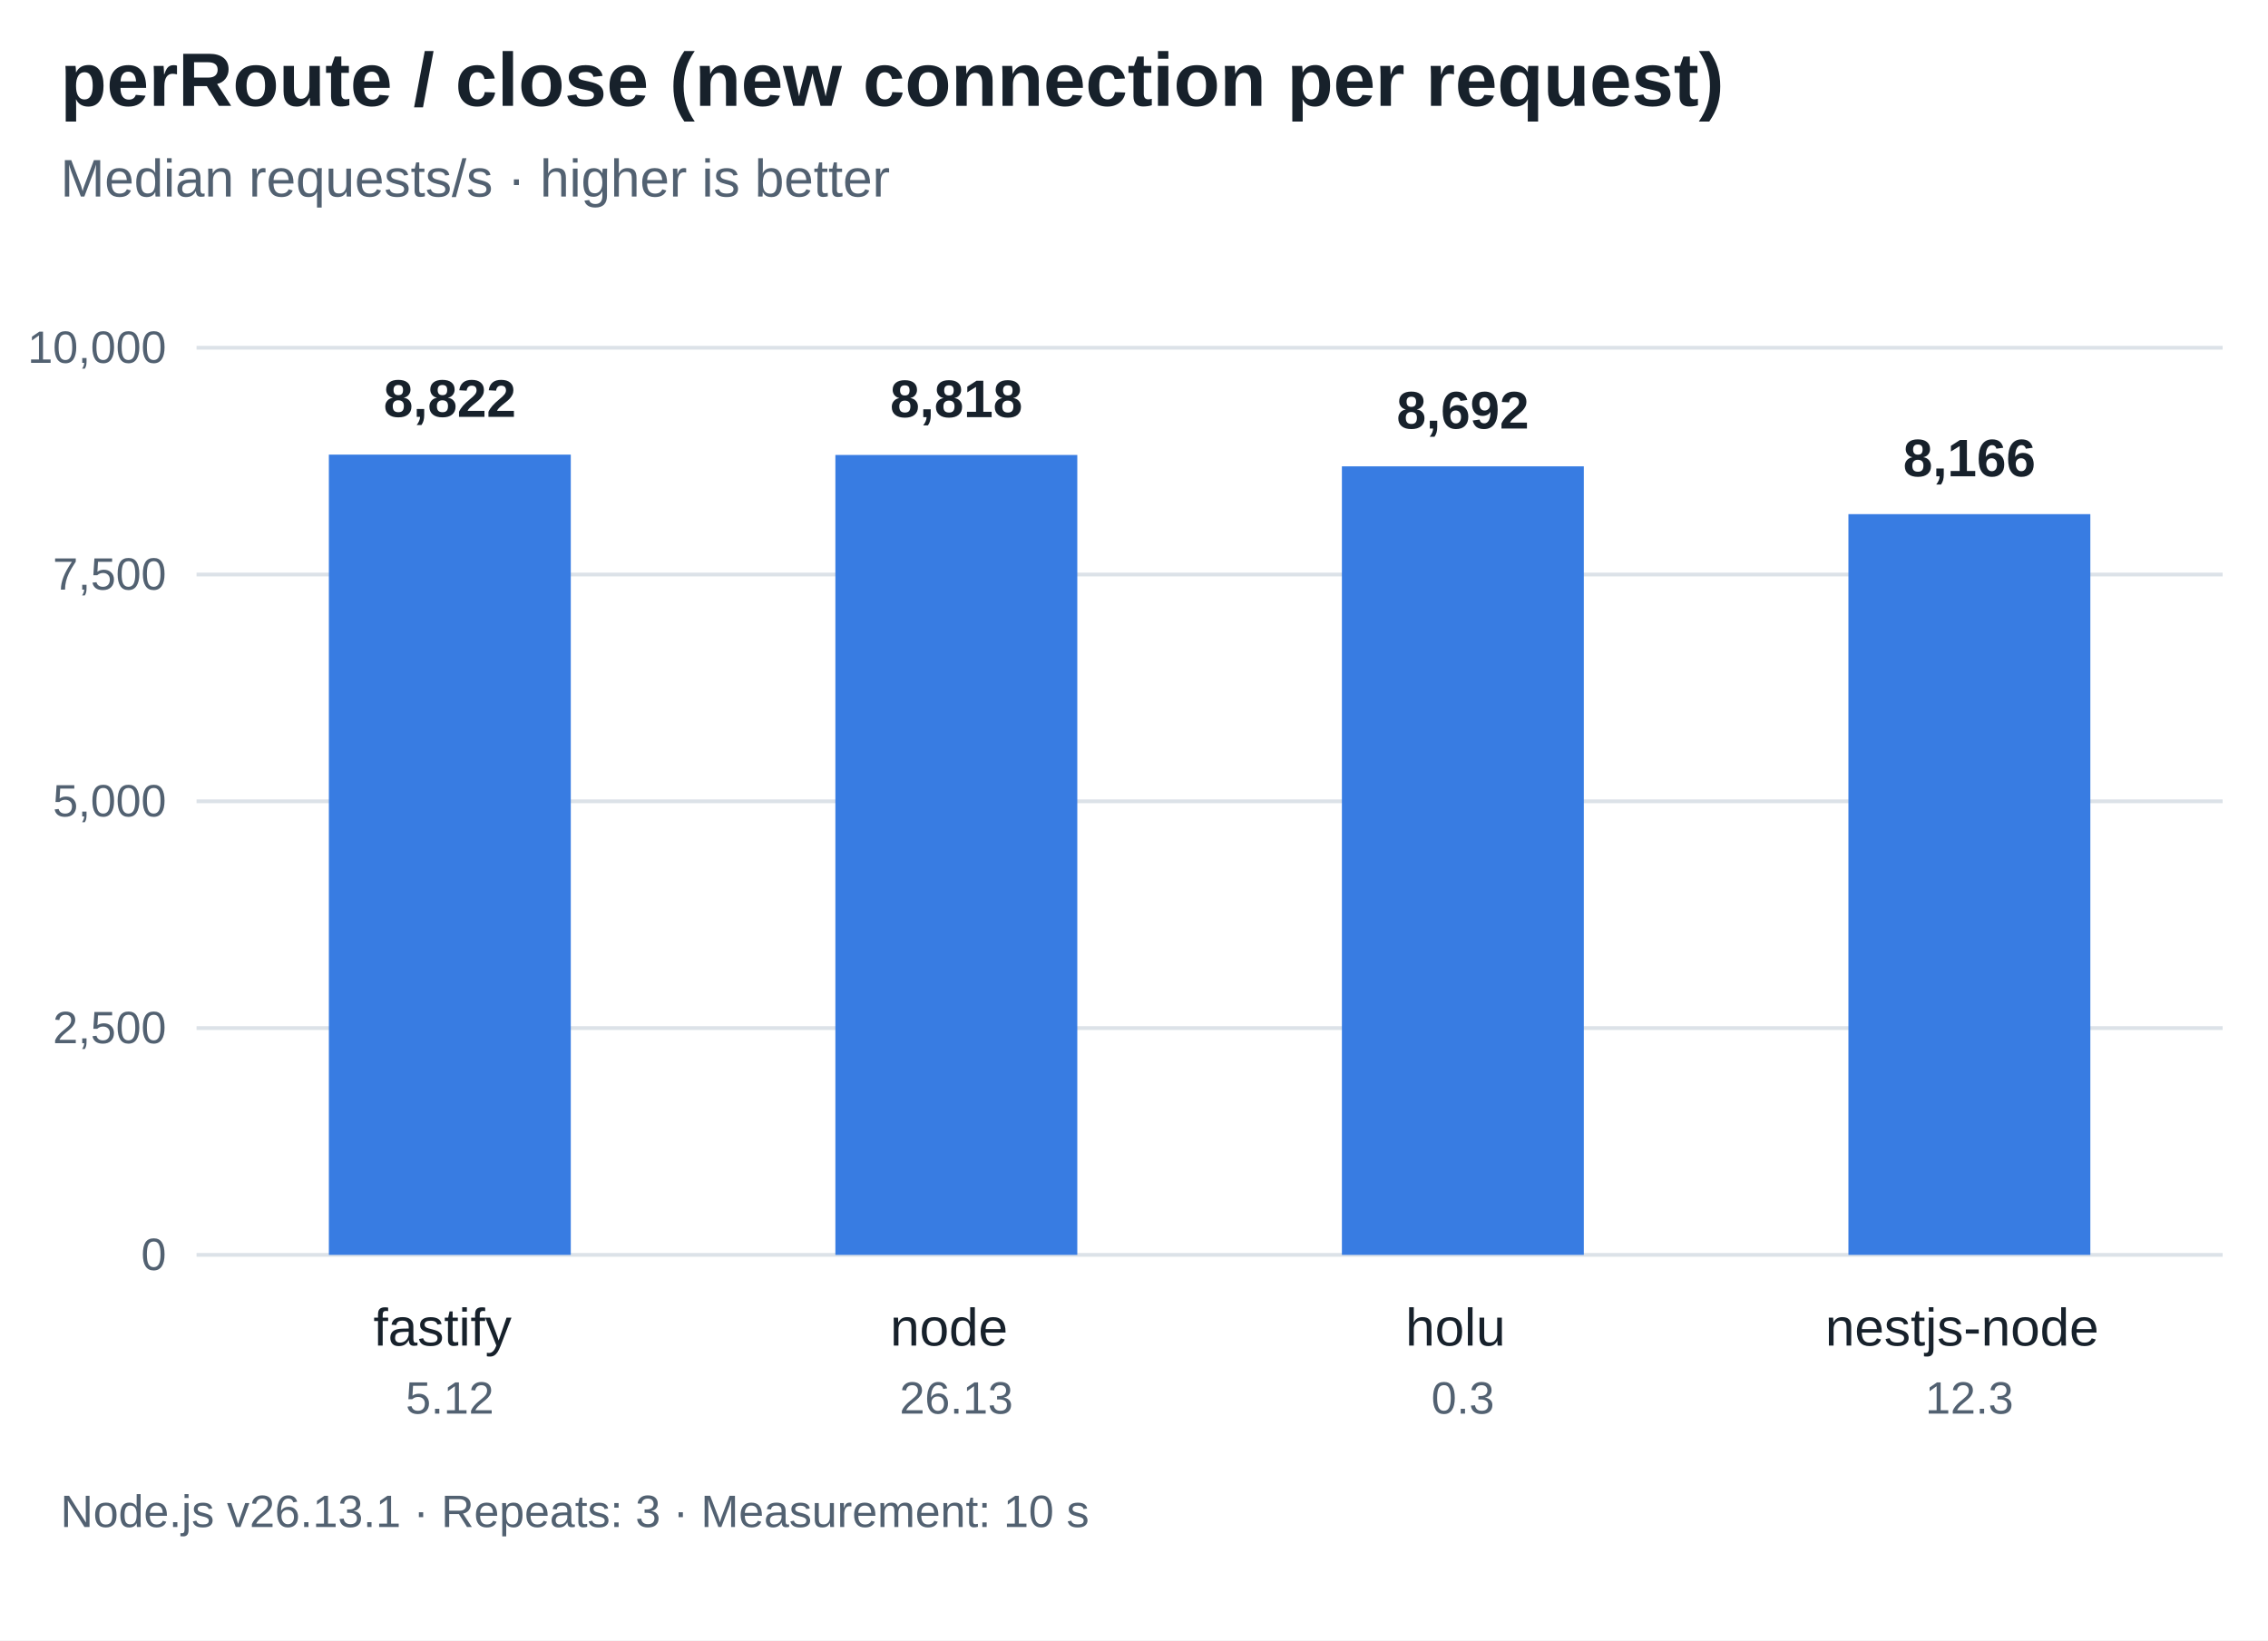
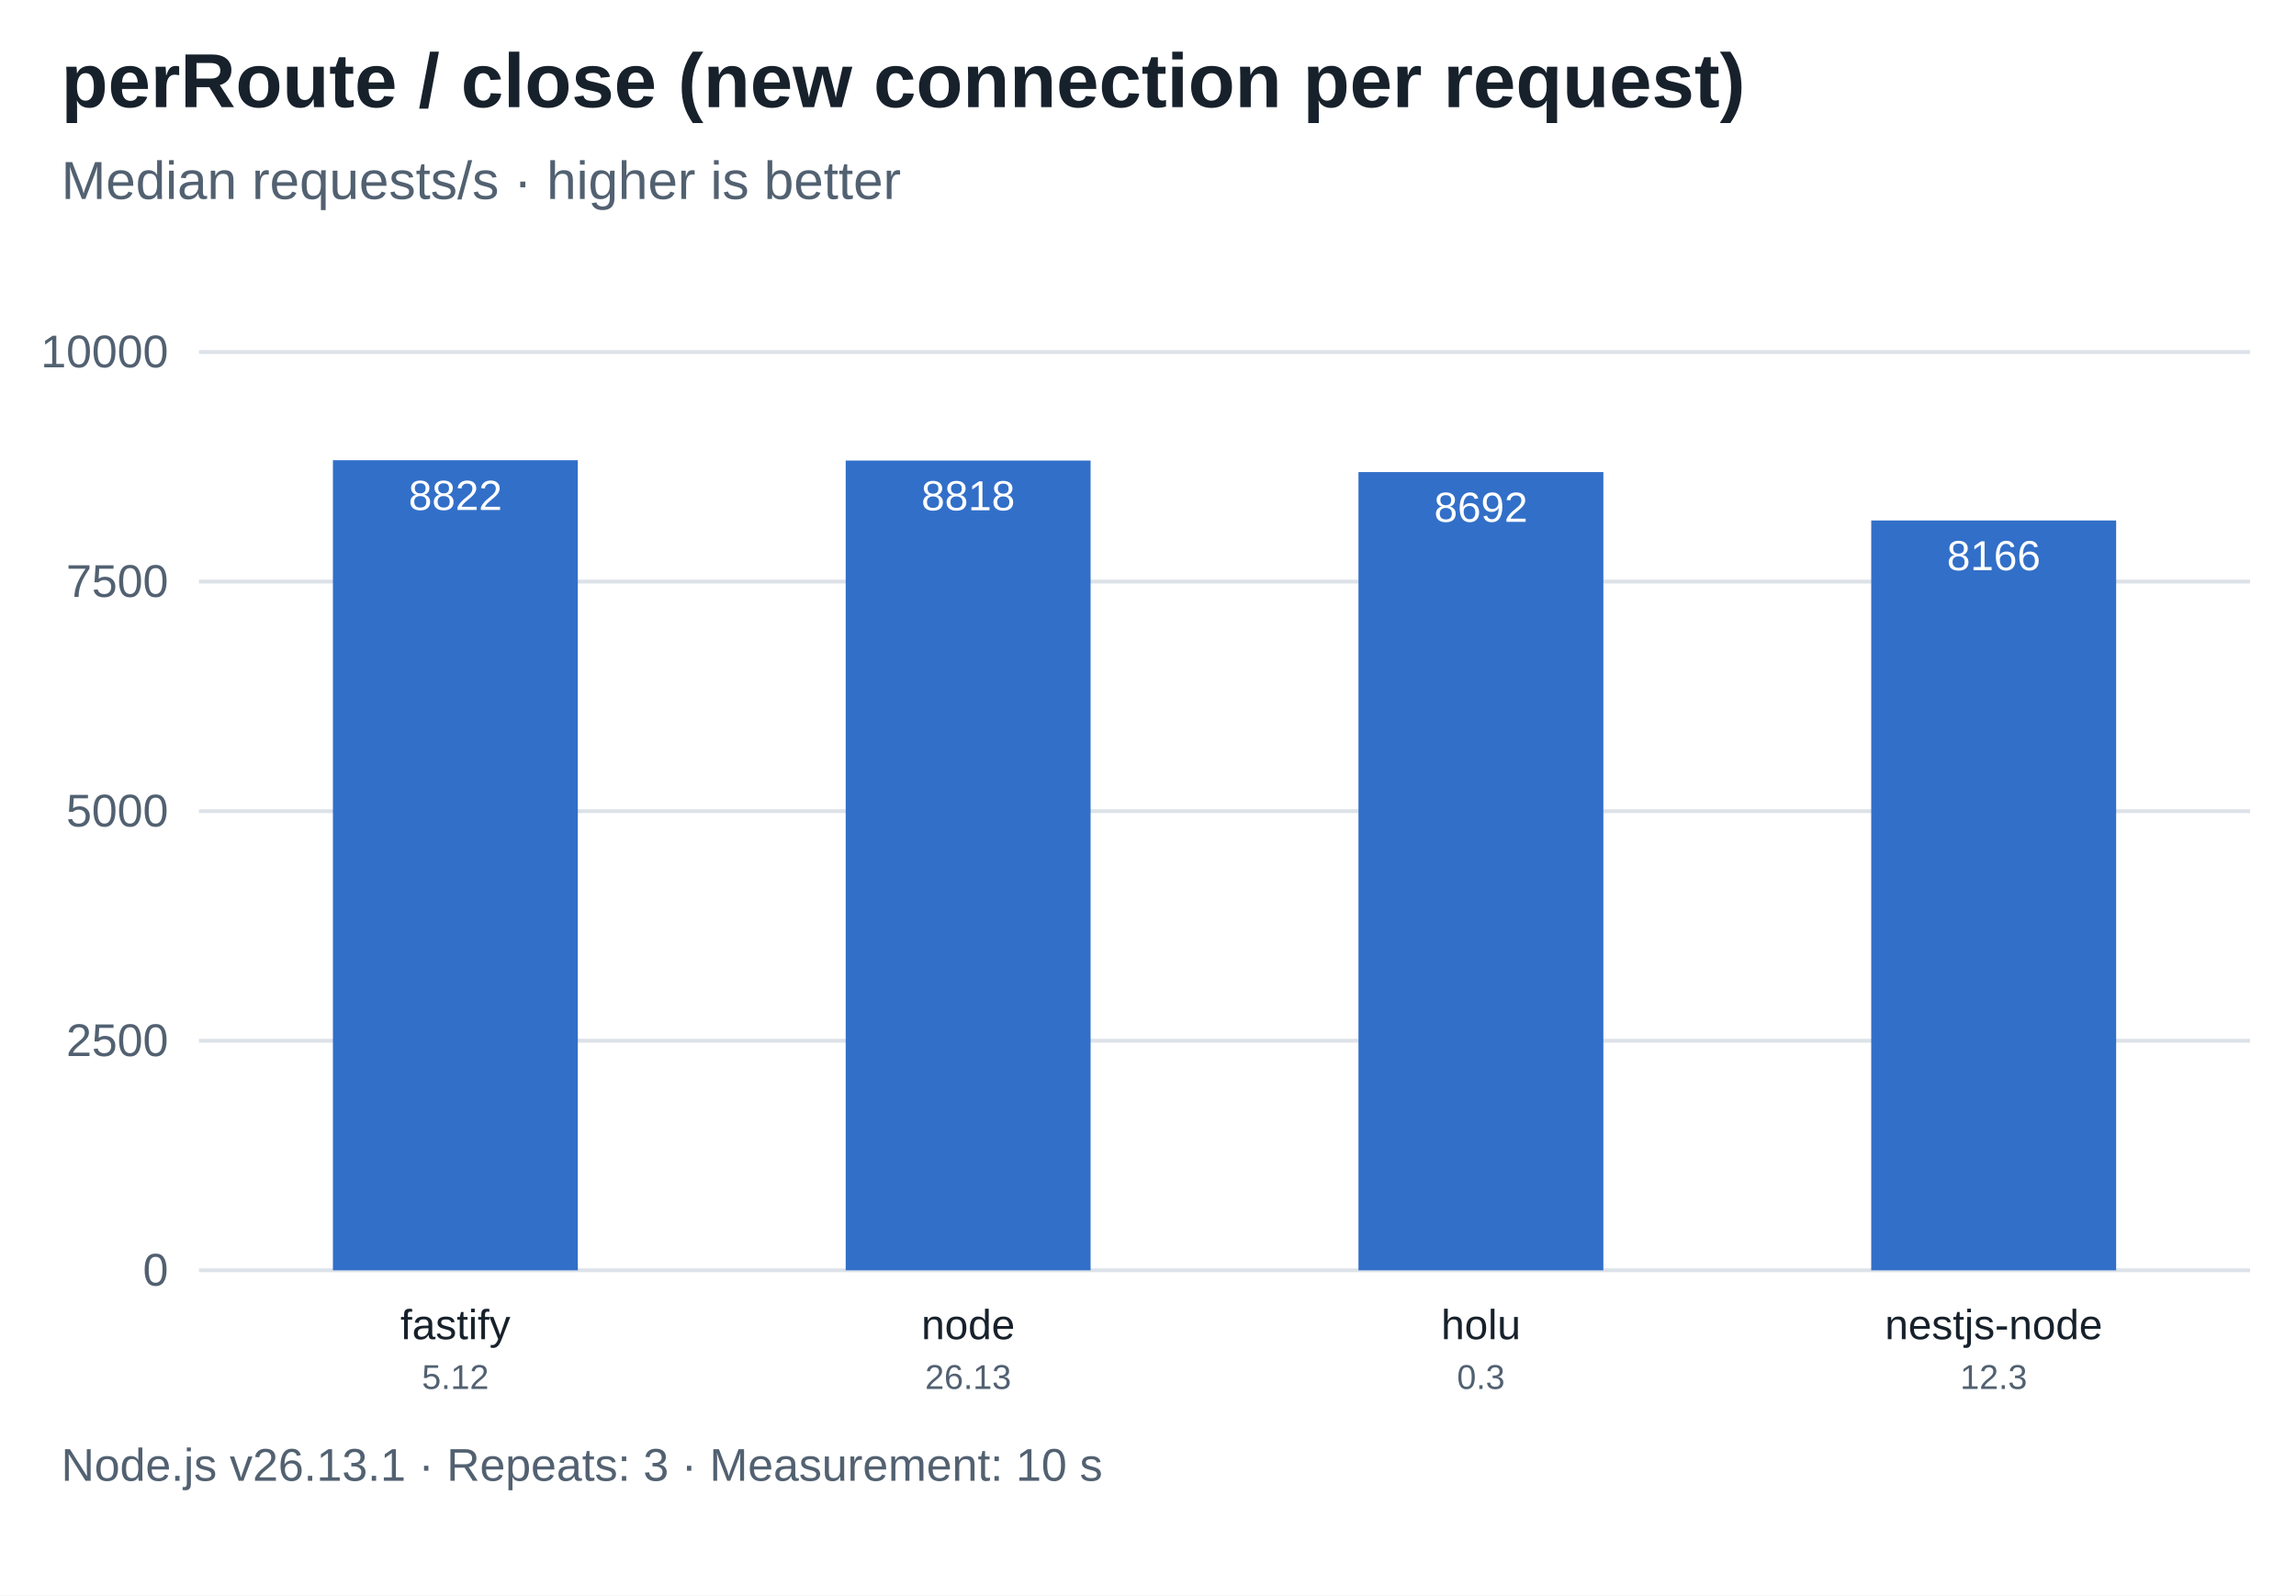
- <svg xmlns="http://www.w3.org/2000/svg" width="600" height="434" viewBox="0 0 600 434" role="img" aria-label="Benchmark medians" font-family="Arial, sans-serif" fill="#17212b">
+ <svg xmlns="http://www.w3.org/2000/svg" width="600" height="417" viewBox="0 0 600 417" role="img" aria-label="Benchmark medians" font-family="Arial, sans-serif" fill="#17212b">
  <rect width="100%" height="100%" fill="white" />
  <g transform="translate(0 0)">
    <g aria-label="perRoute / close (new connection per request)">
      <text x="16" y="28" font-size="20" font-weight="600">perRoute / close (new connection per request)</text>
      <text x="16" y="52" font-size="14" fill="#526171">Median requests/s · higher is better</text>
      <line x1="52" x2="588" y1="332" y2="332" stroke="#dce2e8" />
      <text x="44" y="336" text-anchor="end" font-size="12" fill="#526171">0</text>
      <line x1="52" x2="588" y1="272" y2="272" stroke="#dce2e8" />
-       <text x="44" y="276" text-anchor="end" font-size="12" fill="#526171">2,500</text>
+       <text x="44" y="276" text-anchor="end" font-size="12" fill="#526171">2500</text>
      <line x1="52" x2="588" y1="212" y2="212" stroke="#dce2e8" />
-       <text x="44" y="216" text-anchor="end" font-size="12" fill="#526171">5,000</text>
+       <text x="44" y="216" text-anchor="end" font-size="12" fill="#526171">5000</text>
      <line x1="52" x2="588" y1="152" y2="152" stroke="#dce2e8" />
-       <text x="44" y="156" text-anchor="end" font-size="12" fill="#526171">7,500</text>
+       <text x="44" y="156" text-anchor="end" font-size="12" fill="#526171">7500</text>
      <line x1="52" x2="588" y1="92" y2="92" stroke="#dce2e8" />
-       <text x="44" y="96" text-anchor="end" font-size="12" fill="#526171">10,000</text>
-       <rect class="bar" data-framework="fastify" data-value="8821.737653" x="87" y="120.278" width="64" height="211.722" fill="#387ce2" />
-       <text class="value" x="119" y="110.278" text-anchor="middle" font-size="14" font-weight="600">8,822</text>
-       <text class="framework" transform="translate(119 356)" text-anchor="middle" font-size="14">
-         <tspan x="0">fastify</tspan>
-         <tspan x="0" dy="18" font-size="12" fill="#526171">5.12</tspan>
+       <text x="44" y="96" text-anchor="end" font-size="12" fill="#526171">10000</text>
+       <rect class="bar" data-framework="fastify" data-value="8821.737653" x="87" y="120.278" width="64" height="211.722" fill="#326fc8" />
+       <text class="value" x="119" y="133.278" text-anchor="middle" font-size="11" fill="white">8822</text>
+       <text class="framework" text-anchor="middle" font-size="11">
+         <tspan x="119" y="350">fastify</tspan>
      </text>
-       <rect class="bar" data-framework="node" data-value="8817.924424" x="221" y="120.37" width="64" height="211.63" fill="#387ce2" />
-       <text class="value" x="253" y="110.37" text-anchor="middle" font-size="14" font-weight="600">8,818</text>
-       <text class="framework" transform="translate(253 356)" text-anchor="middle" font-size="14">
-         <tspan x="0">node</tspan>
-         <tspan x="0" dy="18" font-size="12" fill="#526171">26.13</tspan>
+       <text x="119" y="363" text-anchor="middle" font-size="9" fill="#526171">5.12</text>
+       <rect class="bar" data-framework="node" data-value="8817.924424" x="221" y="120.37" width="64" height="211.63" fill="#326fc8" />
+       <text class="value" x="253" y="133.37" text-anchor="middle" font-size="11" fill="white">8818</text>
+       <text class="framework" text-anchor="middle" font-size="11">
+         <tspan x="253" y="350">node</tspan>
      </text>
-       <rect class="bar" data-framework="holu" data-value="8692.468819" x="355" y="123.381" width="64" height="208.619" fill="#387ce2" />
-       <text class="value" x="387" y="113.381" text-anchor="middle" font-size="14" font-weight="600">8,692</text>
-       <text class="framework" transform="translate(387 356)" text-anchor="middle" font-size="14">
-         <tspan x="0">holu</tspan>
-         <tspan x="0" dy="18" font-size="12" fill="#526171">0.3</tspan>
+       <text x="253" y="363" text-anchor="middle" font-size="9" fill="#526171">26.13</text>
+       <rect class="bar" data-framework="holu" data-value="8692.468819" x="355" y="123.381" width="64" height="208.619" fill="#326fc8" />
+       <text class="value" x="387" y="136.381" text-anchor="middle" font-size="11" fill="white">8692</text>
+       <text class="framework" text-anchor="middle" font-size="11">
+         <tspan x="387" y="350">holu</tspan>
      </text>
-       <rect class="bar" data-framework="nestjs-node" data-value="8165.524711" x="489" y="136.027" width="64" height="195.973" fill="#387ce2" />
-       <text class="value" x="521" y="126.027" text-anchor="middle" font-size="14" font-weight="600">8,166</text>
-       <text class="framework" transform="translate(521 356)" text-anchor="middle" font-size="14">
-         <tspan x="0">nestjs-node</tspan>
-         <tspan x="0" dy="18" font-size="12" fill="#526171">12.3</tspan>
+       <text x="387" y="363" text-anchor="middle" font-size="9" fill="#526171">0.3</text>
+       <rect class="bar" data-framework="nestjs-node" data-value="8165.524711" x="489" y="136.027" width="64" height="195.973" fill="#326fc8" />
+       <text class="value" x="521" y="149.027" text-anchor="middle" font-size="11" fill="white">8166</text>
+       <text class="framework" text-anchor="middle" font-size="11">
+         <tspan x="521" y="350">nestjs-node</tspan>
      </text>
-       <text x="16" y="404" font-size="12" fill="#526171">Node.js v26.13.1 · Repeats: 3 · Measurement: 10 s</text>
+       <text x="521" y="363" text-anchor="middle" font-size="9" fill="#526171">12.3</text>
+       <text x="16" y="387" font-size="12" fill="#526171">Node.js v26.13.1 · Repeats: 3 · Measurement: 10 s</text>
    </g>
  </g>
</svg>
